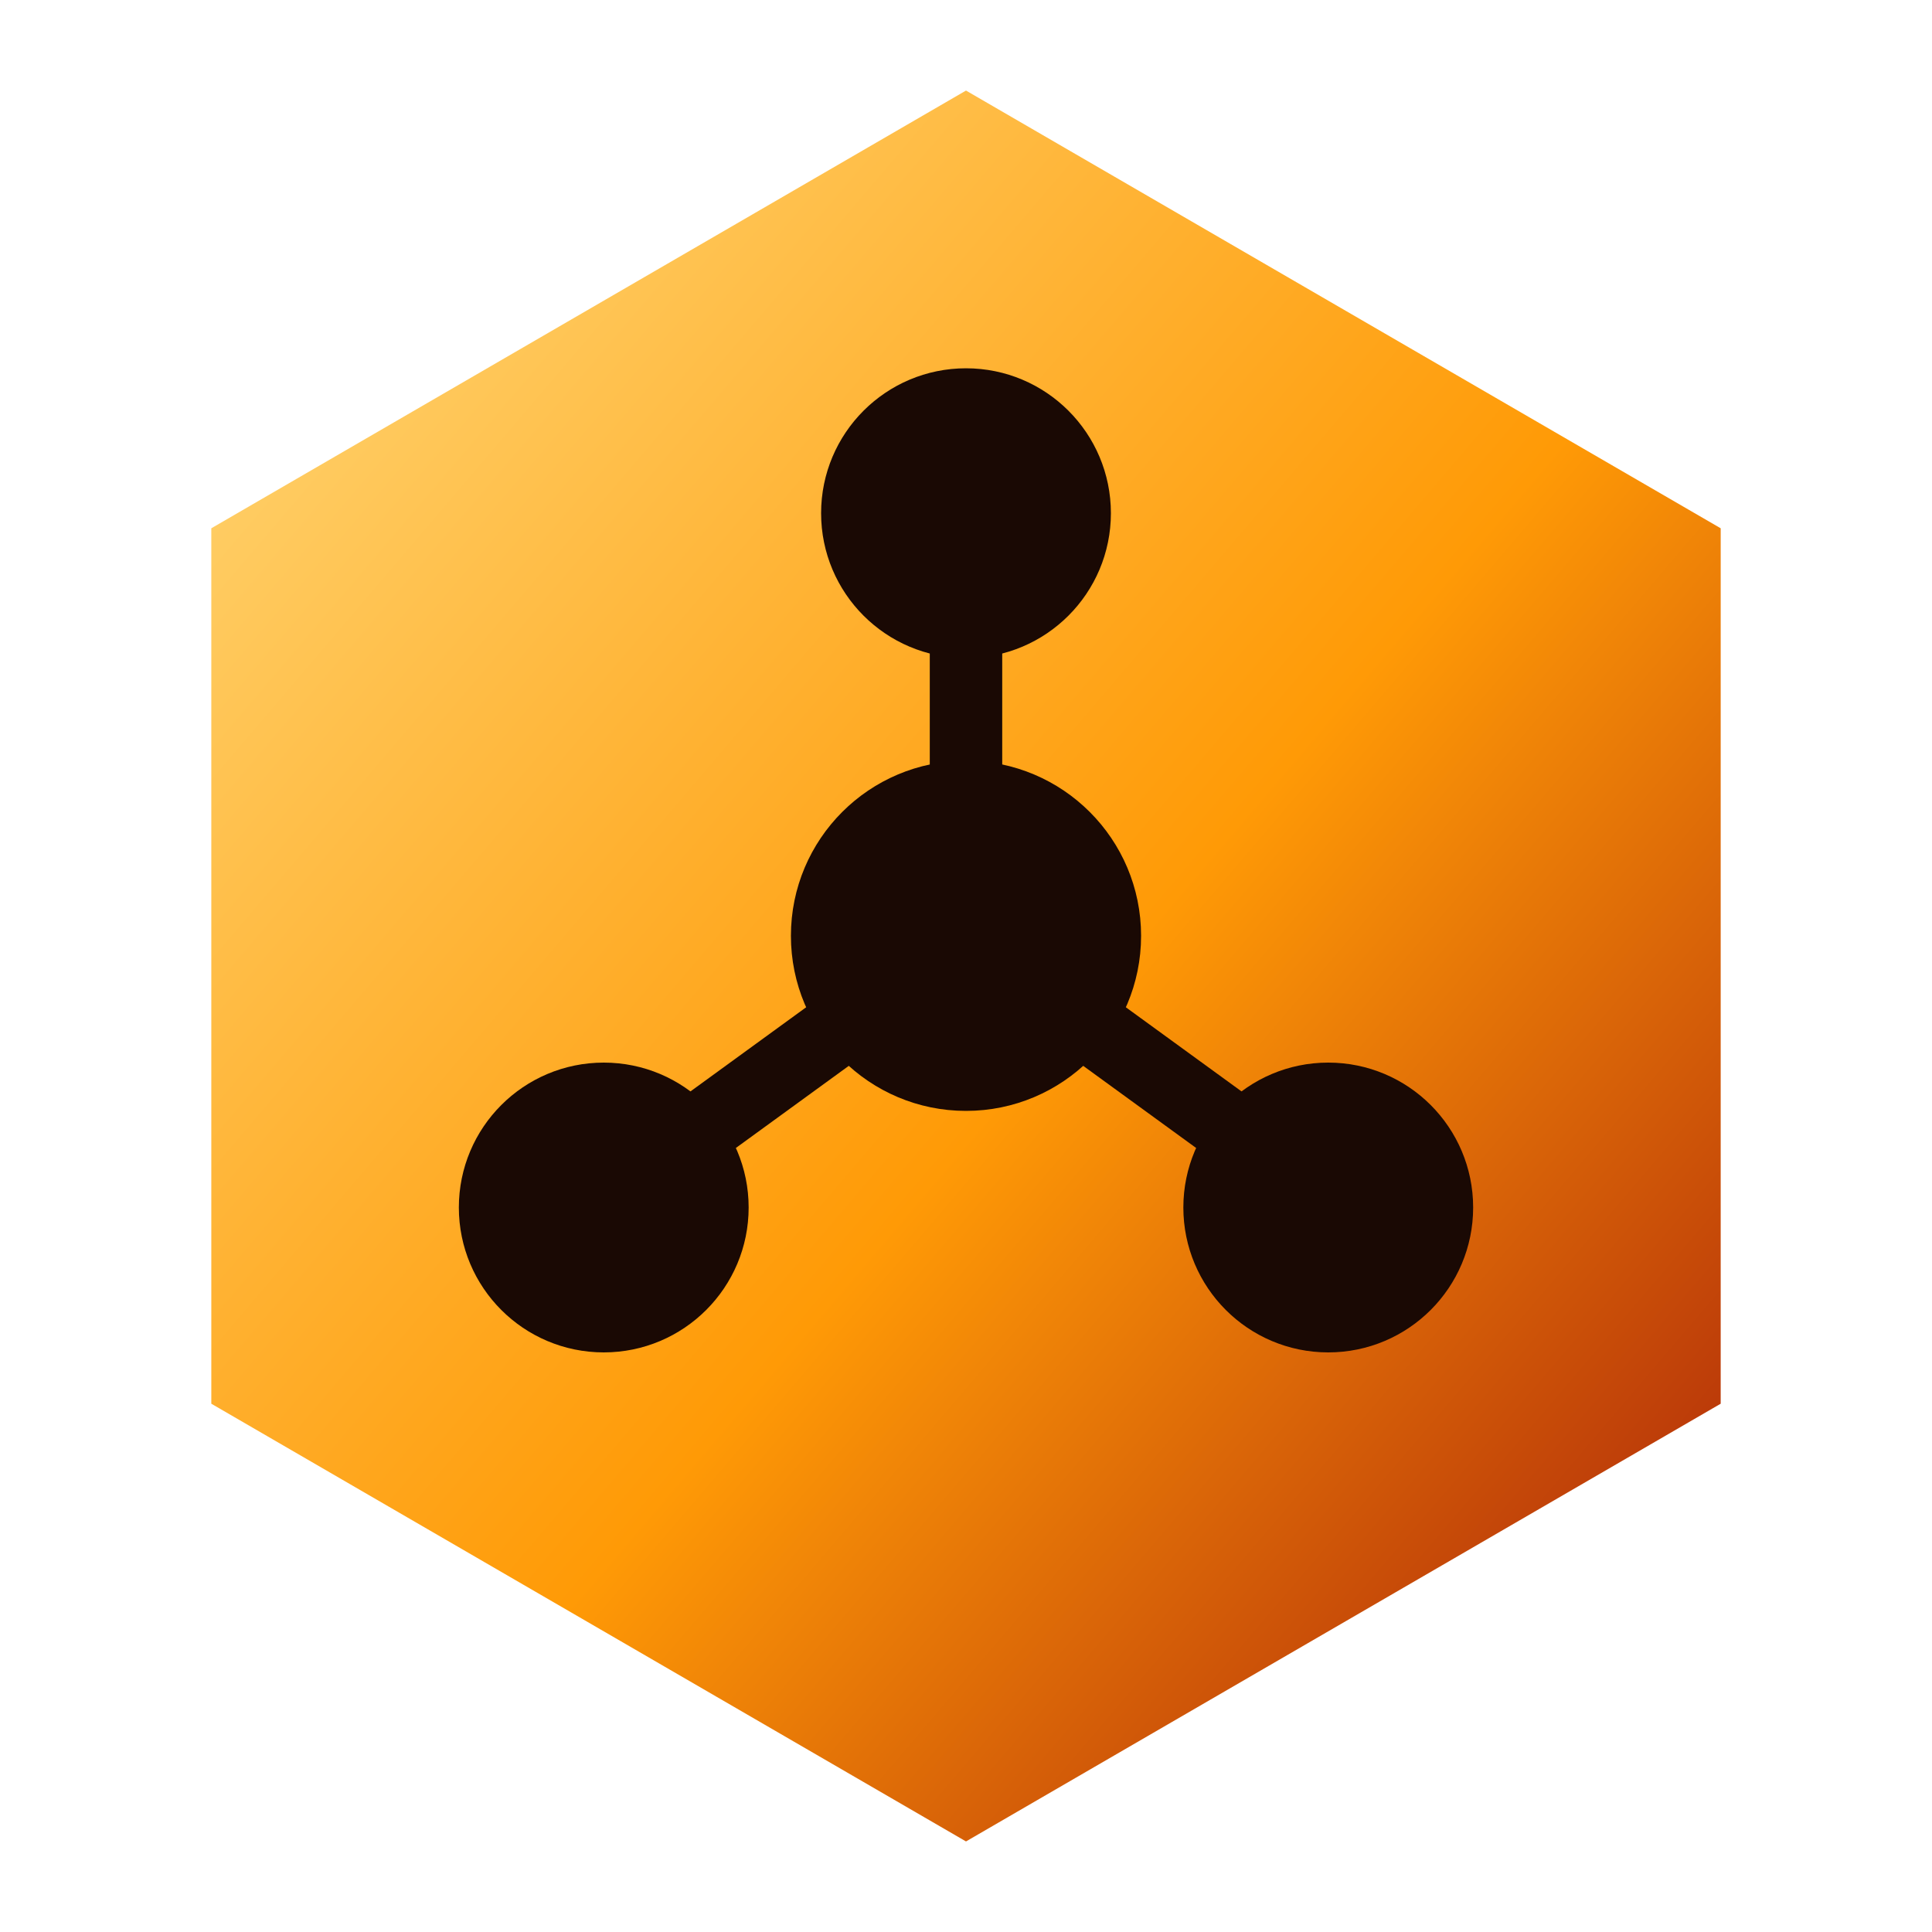
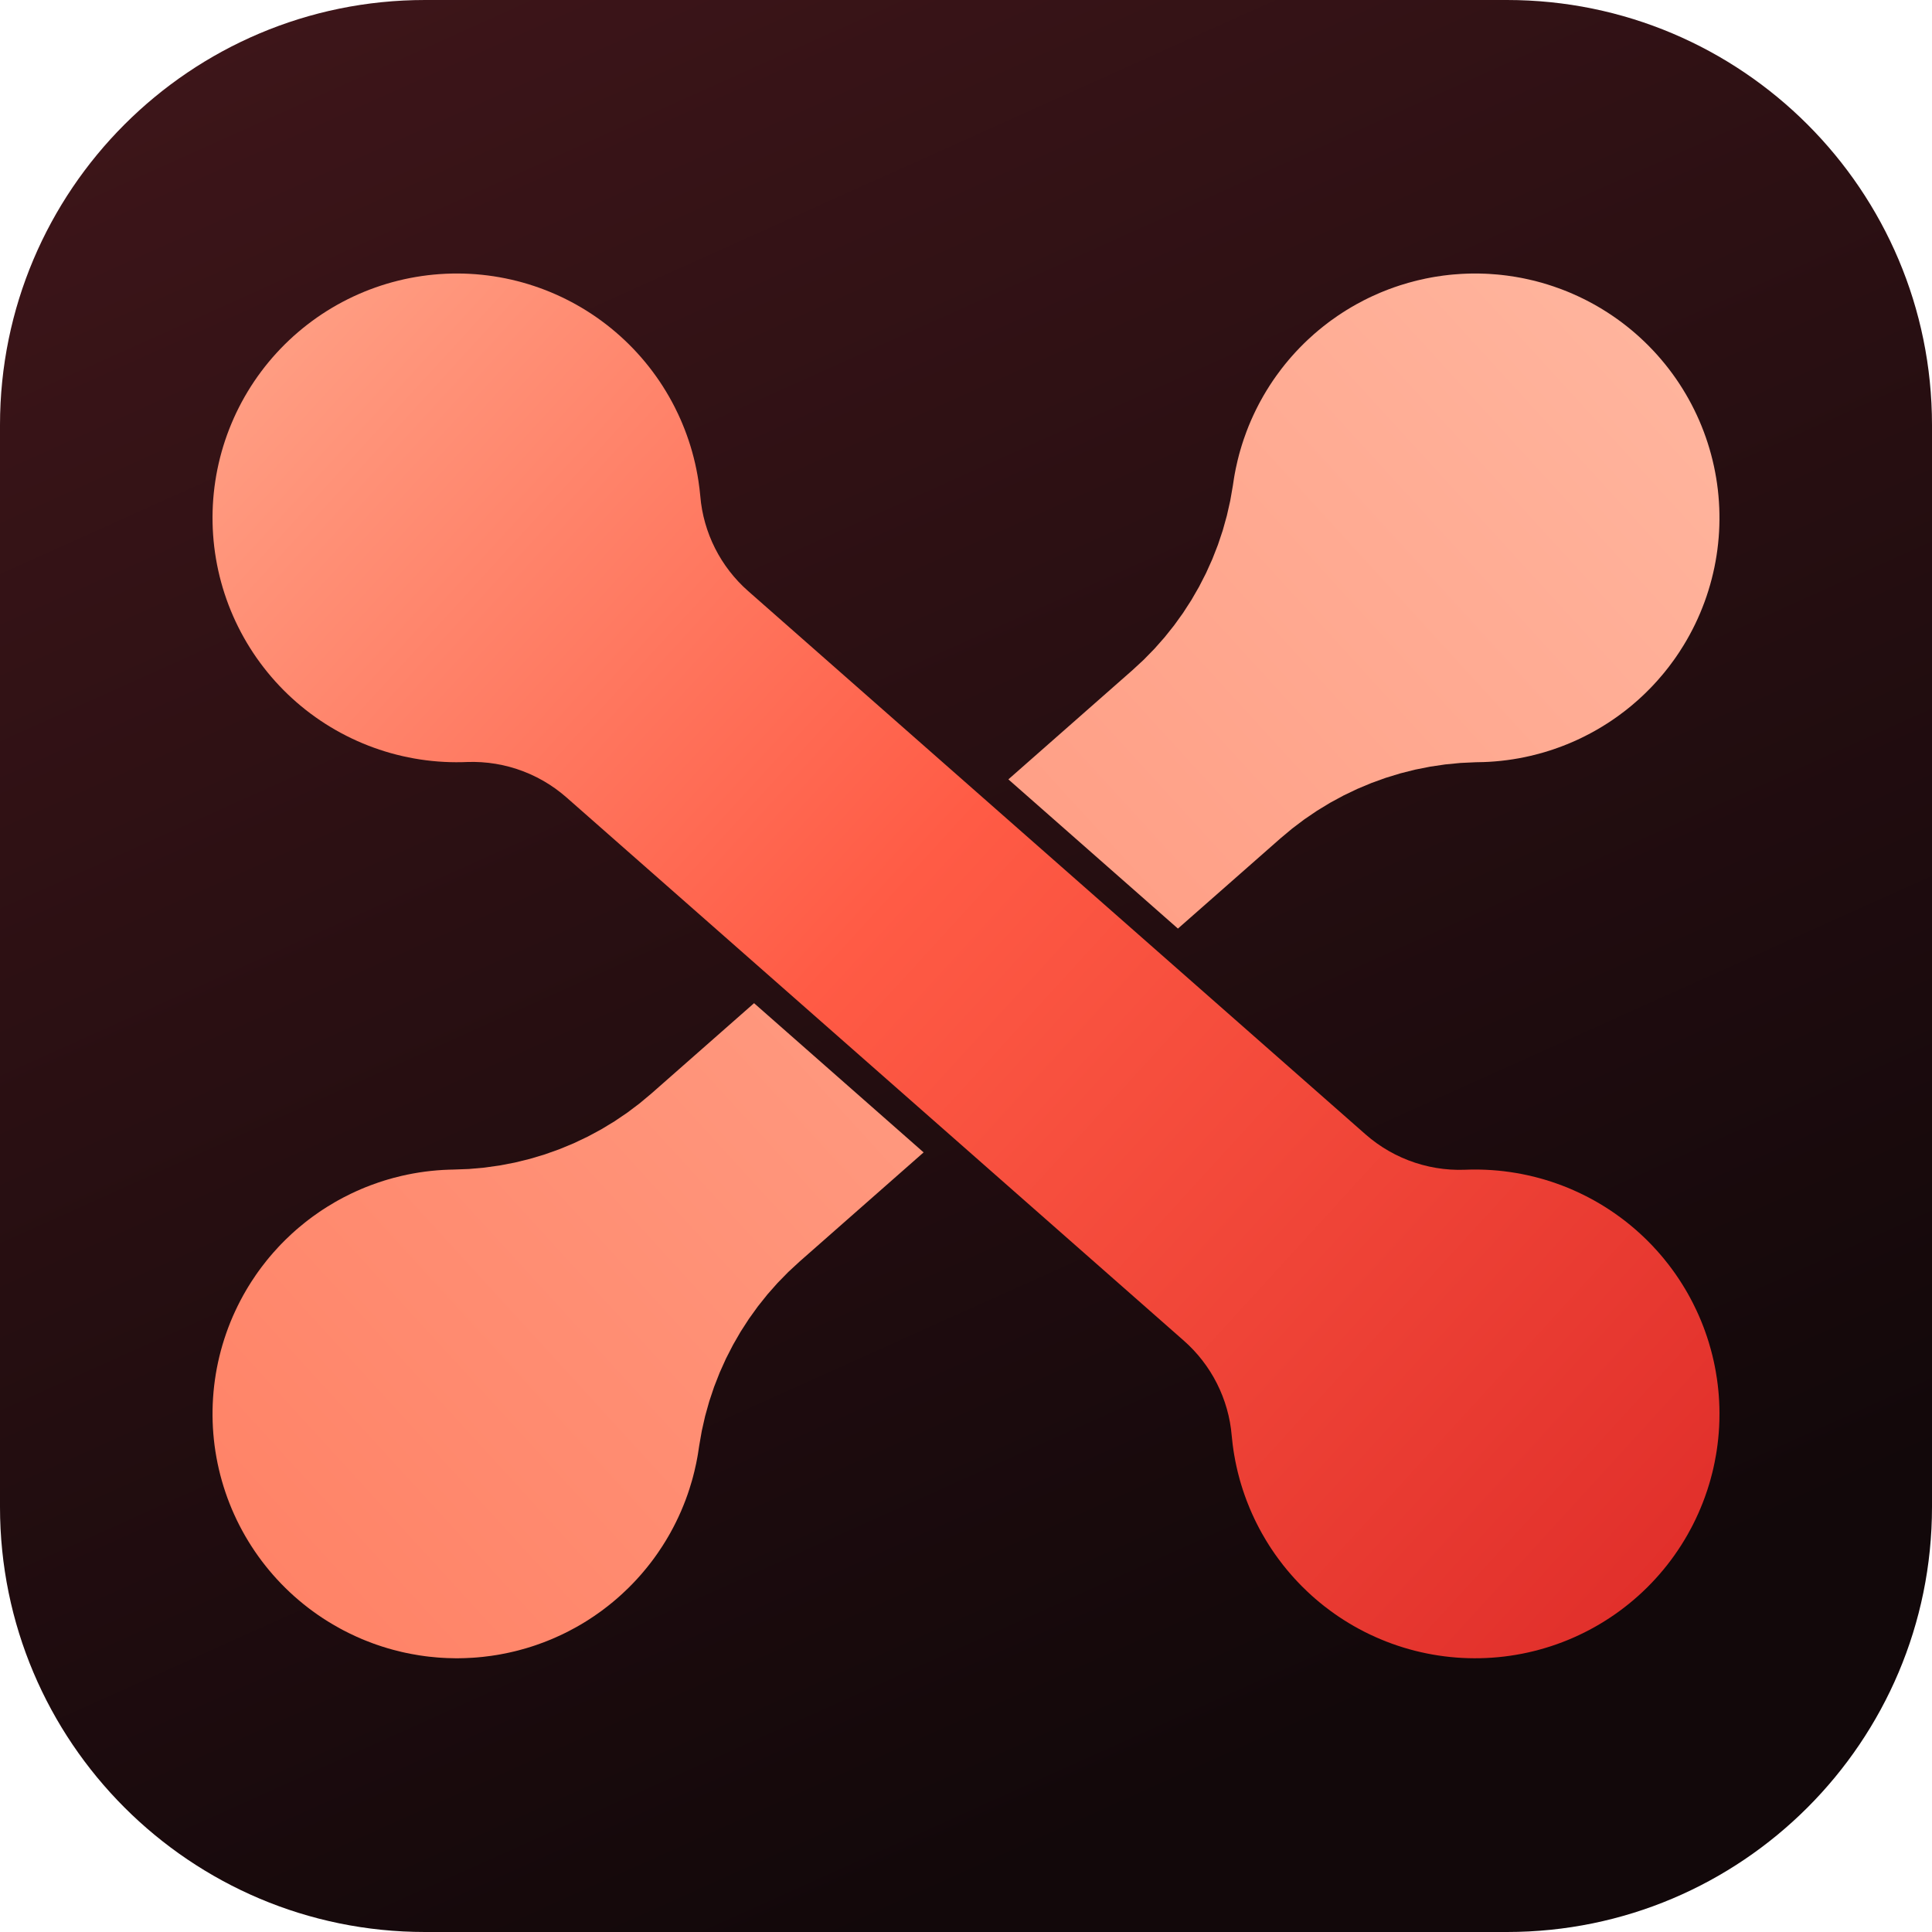
- <svg xmlns="http://www.w3.org/2000/svg" viewBox="0 0 64 64">
+ <svg xmlns="http://www.w3.org/2000/svg" viewBox="0 0 64 64" width="64" height="64">
  <defs>
-     <linearGradient id="g" x1="0" y1="0" x2="1" y2="1">
-       <stop offset="0" stop-color="#ffda7c" />
-       <stop offset=".55" stop-color="#ff9a06" />
-       <stop offset="1" stop-color="#a3180a" />
+     <linearGradient id="icb" gradientUnits="userSpaceOnUse" x1="1439.99" y1="39.99" x2="39.99" y2="1319.99">
+       <stop offset="0" stop-color="#FFB59E" />
+       <stop offset="1" stop-color="#FF8266" />
+     </linearGradient>
+     <linearGradient id="icf" gradientUnits="userSpaceOnUse" x1="39.99" y1="39.99" x2="1439.99" y2="1319.99">
+       <stop offset="0" stop-color="#FFA085" />
+       <stop offset="0.45" stop-color="#FF5B45" />
+       <stop offset="1" stop-color="#E02E2A" />
+     </linearGradient>
+     <linearGradient id="icbg" x1="0" y1="0" x2="0.45" y2="1">
+       <stop offset="0" stop-color="#40161A" />
+       <stop offset="1" stop-color="#12080A" />
    </linearGradient>
  </defs>
-   <path d="M32 3l25 14.5v29L32 61 7 46.5v-29z" fill="url(#g)" />
-   <g stroke="#1a0904" stroke-width="2.4" fill="#1a0904">
-     <path d="M32 18v13M32 31l-11 8M32 31l11 8" fill="none" />
-     <circle cx="32" cy="17" r="3.6" />
-     <circle cx="20" cy="40" r="3.6" />
-     <circle cx="44" cy="40" r="3.6" />
-     <circle cx="32" cy="31" r="4.6" />
+   <rect width="64" height="64" rx="14.08" fill="url(#icbg)" />
+   <g transform="translate(7.04 9.06) scale(0.03373)">
+     <path fill="url(#icb)" d="M419.46 815.01 L407.32 824.16 L394.73 832.68 L381.73 840.55 L368.34 847.75 L354.61 854.27 L340.56 860.08 L326.24 865.17 L311.68 869.53 L296.92 873.15 L281.99 876.01 L266.94 878.12 L251.8 879.46 L236.61 880.03 L232.26 880.13 L226.38 880.39 L220.5 880.8 L214.64 881.35 L208.79 882.04 L202.96 882.88 L197.15 883.86 L191.37 884.98 L185.61 886.25 L177.76 888.21 L172.09 889.81 L168.57 890.88 L162.97 892.7 L155.34 895.43 L149.85 897.57 L146.45 898.98 L141.06 901.35 L135.72 903.84 L128.49 907.48 L123.31 910.28 L120.1 912.1 L113.16 916.26 L108.2 919.43 L105.13 921.48 L98.51 926.14 L93.8 929.67 L90.9 931.94 L84.64 937.07 L81.85 939.48 L77.47 943.41 L71.6 949 L67.46 953.18 L64.92 955.85 L59.48 961.85 L55.65 966.33 L53.32 969.17 L48.33 975.56 L44.85 980.3 L42.73 983.31 L38.23 990.05 L35.1 995.04 L33.21 998.2 L30.28 1003.31 L27.48 1008.49 L24.81 1013.74 L22.27 1019.05 L19.85 1024.42 L17.57 1029.85 L15.43 1035.34 L13.42 1040.88 L11.55 1046.46 L9.81 1052.09 L8.21 1057.76 L6.76 1063.47 L5.44 1069.21 L4.26 1074.98 L3.23 1080.78 L2.34 1086.6 L1.59 1092.44 L0.99 1098.3 L0.53 1104.17 L0.21 1110.05 L0.04 1115.94 L0.01 1121.83 L0.13 1127.72 L0.39 1133.6 L0.8 1139.48 L1.35 1145.34 L2.04 1151.19 L2.88 1157.02 L3.86 1162.83 L4.98 1168.61 L6.25 1174.36 L7.65 1180.08 L9.2 1185.77 L10.88 1191.41 L12.7 1197.01 L14.66 1202.57 L16.75 1208.07 L18.98 1213.53 L21.35 1218.92 L23.84 1224.26 L26.46 1229.53 L29.22 1234.74 L32.1 1239.88 L35.1 1244.94 L38.23 1249.93 L41.48 1254.84 L44.85 1259.68 L48.33 1264.42 L51.94 1269.08 L55.65 1273.65 L59.48 1278.13 L63.41 1282.51 L67.46 1286.8 L71.6 1290.98 L75.85 1295.06 L80.19 1299.04 L84.64 1302.9 L89.17 1306.66 L93.8 1310.31 L98.51 1313.84 L103.31 1317.25 L108.2 1320.55 L113.16 1323.72 L118.2 1326.77 L125.24 1330.76 L128.49 1332.5 L133.74 1335.17 L141.06 1338.63 L146.45 1341 L149.85 1342.4 L157.41 1345.32 L160.88 1346.56 L166.46 1348.43 L172.09 1350.17 L177.76 1351.76 L185.61 1353.73 L189.21 1354.54 L194.98 1355.71 L202.96 1357.1 L208.79 1357.94 L212.44 1358.39 L220.5 1359.18 L224.17 1359.45 L230.05 1359.77 L238.15 1359.97 L241.83 1359.97 L247.72 1359.85 L255.81 1359.45 L259.48 1359.18 L265.34 1358.63 L273.38 1357.64 L279.2 1356.75 L282.83 1356.12 L290.77 1354.54 L296.51 1353.22 L300.08 1352.33 L307.89 1350.17 L313.52 1348.43 L317.01 1347.28 L324.64 1344.55 L328.07 1343.22 L333.53 1341 L340.93 1337.71 L344.26 1336.14 L349.53 1333.52 L356.67 1329.7 L361.78 1326.77 L366.82 1323.72 L369.93 1321.75 L374.84 1318.5 L381.47 1313.84 L384.42 1311.64 L389.08 1308.04 L393.65 1304.33 L398.13 1300.5 L402.51 1296.56 L408.38 1290.98 L412.52 1286.8 L416.56 1282.51 L420.5 1278.13 L422.9 1275.34 L426.66 1270.81 L430.31 1266.18 L433.84 1261.47 L437.25 1256.67 L441.75 1249.93 L444.88 1244.94 L447.88 1239.88 L449.7 1236.67 L452.5 1231.49 L455.17 1226.24 L457.71 1220.93 L460.13 1215.56 L462.4 1210.12 L464.55 1204.64 L466.56 1199.1 L468.43 1193.52 L470.78 1185.77 L471.76 1182.22 L473.22 1176.51 L475 1168.61 L476.12 1162.83 L476.75 1159.2 L477.9 1151.64 L480.48 1136.82 L483.79 1122.16 L487.84 1107.67 L492.61 1093.41 L498.09 1079.41 L504.26 1065.69 L511.12 1052.31 L518.63 1039.28 L526.79 1026.65 L535.57 1014.44 L544.95 1002.69 L554.91 991.42 L565.42 980.66 L576.46 970.45 L698.37 863.16 L531.85 716.62 L431.12 805.26ZM1048.86 554.72 L1060.37 545.09 L1072.34 536.05 L1084.75 527.62 L1097.57 519.82 L1110.76 512.67 L1124.29 506.19 L1138.13 500.4 L1152.25 495.3 L1166.59 490.92 L1181.15 487.25 L1195.86 484.33 L1210.7 482.14 L1225.64 480.69 L1240.63 479.99 L1248.19 479.83 L1253.6 479.59 L1259.48 479.18 L1265.34 478.63 L1271.19 477.94 L1277.02 477.1 L1282.83 476.12 L1288.61 475 L1294.36 473.73 L1302.22 471.76 L1307.89 470.17 L1313.52 468.43 L1317.01 467.28 L1324.64 464.55 L1330.12 462.4 L1335.56 460.13 L1340.93 457.71 L1344.26 456.14 L1351.49 452.5 L1356.67 449.7 L1361.78 446.77 L1364.94 444.88 L1371.78 440.55 L1374.84 438.5 L1379.68 435.13 L1386.18 430.31 L1390.81 426.66 L1393.65 424.33 L1399.78 419.04 L1404.13 415.06 L1406.8 412.52 L1412.52 406.8 L1415.06 404.13 L1419.04 399.78 L1424.33 393.65 L1426.66 390.81 L1430.31 386.18 L1435.13 379.68 L1437.25 376.67 L1440.55 371.78 L1444.88 364.94 L1447.88 359.88 L1450.76 354.74 L1453.52 349.53 L1456.14 344.26 L1458.63 338.92 L1461 333.53 L1463.22 328.07 L1465.32 322.57 L1467.28 317.01 L1469.1 311.41 L1470.78 305.77 L1472.33 300.08 L1473.73 294.36 L1475 288.61 L1476.12 282.83 L1477.1 277.02 L1477.94 271.19 L1478.63 265.34 L1479.18 259.48 L1479.59 253.6 L1479.85 247.72 L1479.97 241.83 L1479.94 235.94 L1479.77 230.05 L1479.45 224.17 L1478.99 218.3 L1478.39 212.44 L1477.64 206.6 L1476.75 200.78 L1475.71 194.98 L1474.54 189.21 L1473.22 183.47 L1471.76 177.76 L1470.17 172.09 L1468.43 166.46 L1466.56 160.88 L1464.55 155.34 L1462.4 149.85 L1460.13 144.42 L1457.71 139.05 L1455.17 133.74 L1452.5 128.49 L1449.7 123.31 L1446.77 118.2 L1443.72 113.16 L1440.55 108.2 L1437.25 103.31 L1433.84 98.51 L1430.31 93.8 L1426.66 89.17 L1422.9 84.64 L1419.04 80.19 L1415.06 75.85 L1410.98 71.6 L1406.8 67.46 L1402.51 63.41 L1398.13 59.48 L1393.65 55.65 L1389.08 51.94 L1384.42 48.33 L1379.68 44.85 L1374.84 41.48 L1369.93 38.23 L1364.94 35.1 L1359.88 32.1 L1356.67 30.28 L1349.53 26.46 L1346.24 24.81 L1340.93 22.27 L1333.53 18.98 L1330.12 17.57 L1324.64 15.43 L1317.01 12.7 L1311.41 10.88 L1305.77 9.2 L1300.08 7.65 L1296.51 6.76 L1288.61 4.98 L1285 4.26 L1279.2 3.23 L1271.19 2.04 L1265.34 1.35 L1261.68 0.99 L1253.6 0.39 L1249.93 0.21 L1244.04 0.04 L1235.94 0.04 L1232.26 0.13 L1226.38 0.39 L1218.3 0.99 L1214.64 1.35 L1208.79 2.04 L1200.78 3.23 L1197.15 3.86 L1191.37 4.98 L1183.47 6.76 L1179.89 7.65 L1174.21 9.2 L1166.46 11.55 L1160.88 13.42 L1155.34 15.43 L1151.91 16.75 L1146.45 18.98 L1139.05 22.27 L1135.72 23.84 L1130.45 26.46 L1123.31 30.28 L1118.2 33.21 L1113.16 36.26 L1110.05 38.23 L1105.13 41.48 L1098.51 46.14 L1095.56 48.33 L1090.9 51.94 L1086.33 55.65 L1081.85 59.48 L1075.85 64.92 L1071.6 69 L1067.46 73.18 L1063.41 77.47 L1059.48 81.85 L1057.07 84.64 L1053.32 89.17 L1049.67 93.8 L1044.85 100.3 L1041.48 105.13 L1038.23 110.05 L1035.1 115.04 L1032.1 120.1 L1029.22 125.24 L1027.48 128.49 L1024.81 133.74 L1022.27 139.05 L1019.85 144.42 L1017.57 149.85 L1015.43 155.34 L1012.7 162.97 L1010.88 168.57 L1009.2 174.21 L1008.21 177.76 L1006.76 183.47 L1004.98 191.37 L1003.86 197.15 L1003.23 200.78 L1002.08 208.34 L999.5 223.16 L996.18 237.82 L992.14 252.31 L987.37 266.57 L981.89 280.57 L975.72 294.29 L968.86 307.67 L961.35 320.7 L953.19 333.33 L944.41 345.54 L935.03 357.29 L925.07 368.56 L914.56 379.32 L903.52 389.53 L781.61 496.82 L948.13 643.36Z" />
+     <path fill="url(#icf)" d="M250.02 479.76 L257.1 479.68 L264.17 479.96 L271.22 480.59 L278.23 481.58 L285.18 482.92 L292.05 484.61 L298.83 486.65 L305.5 489.03 L312.04 491.74 L318.43 494.78 L324.66 498.13 L330.72 501.8 L336.58 505.77 L342.23 510.03 L347.66 514.57 L953.95 1048.1 L958.86 1052.63 L963.54 1057.39 L967.99 1062.37 L972.2 1067.55 L976.16 1072.93 L979.86 1078.49 L983.29 1084.22 L986.44 1090.11 L989.3 1096.14 L991.88 1102.3 L994.16 1108.58 L996.14 1114.96 L997.81 1121.42 L999.17 1127.96 L1000.21 1134.55 L1001.91 1150.22 L1002.72 1156.05 L1003.39 1160.17 L1004.44 1165.97 L1005.64 1171.73 L1006.98 1177.47 L1008.92 1184.83 L1010.08 1188.83 L1011.84 1194.45 L1013.74 1200.03 L1015.77 1205.56 L1018.6 1212.62 L1020.94 1218.03 L1023.41 1223.37 L1025.24 1227.12 L1027.93 1232.36 L1030.75 1237.53 L1034.59 1244.11 L1037.69 1249.11 L1039.97 1252.61 L1043.28 1257.48 L1046.72 1262.26 L1051.32 1268.32 L1055.02 1272.9 L1058.83 1277.39 L1062.75 1281.79 L1065.59 1284.85 L1069.68 1289.08 L1075.13 1294.39 L1079.46 1298.39 L1082.58 1301.15 L1087.08 1304.96 L1091.66 1308.66 L1097.72 1313.26 L1102.5 1316.7 L1105.94 1319.06 L1110.87 1322.29 L1115.87 1325.39 L1120.95 1328.38 L1126.1 1331.24 L1131.32 1333.97 L1136.6 1336.57 L1141.95 1339.04 L1147.36 1341.38 L1152.82 1343.59 L1158.33 1345.66 L1163.89 1347.6 L1169.5 1349.4 L1175.15 1351.06 L1180.84 1352.58 L1186.57 1353.96 L1192.33 1355.2 L1198.11 1356.3 L1203.93 1357.26 L1209.76 1358.07 L1215.61 1358.74 L1221.48 1359.27 L1227.36 1359.65 L1233.24 1359.89 L1239.13 1359.98 L1245.02 1359.93 L1250.91 1359.73 L1256.79 1359.39 L1262.66 1358.91 L1268.51 1358.28 L1274.35 1357.51 L1280.17 1356.59 L1285.97 1355.54 L1291.73 1354.34 L1297.47 1353 L1303.17 1351.51 L1308.83 1349.89 L1314.45 1348.14 L1320.03 1346.24 L1325.56 1344.21 L1331.04 1342.04 L1336.46 1339.74 L1341.82 1337.3 L1347.12 1334.74 L1352.36 1332.05 L1357.53 1329.22 L1362.63 1326.28 L1367.66 1323.2 L1372.61 1320.01 L1377.48 1316.7 L1382.26 1313.26 L1386.96 1309.71 L1391.57 1306.05 L1396.09 1302.27 L1400.52 1298.39 L1404.85 1294.39 L1409.08 1290.3 L1413.21 1286.09 L1417.23 1281.79 L1421.15 1277.39 L1424.96 1272.9 L1428.66 1268.32 L1432.24 1263.64 L1435.71 1258.88 L1439.06 1254.03 L1442.29 1249.11 L1445.39 1244.11 L1448.38 1239.03 L1452.05 1232.36 L1453.97 1228.66 L1456.57 1223.37 L1459.04 1218.03 L1461.38 1212.62 L1463.59 1207.16 L1465.66 1201.65 L1468.14 1194.45 L1469.89 1188.83 L1471.06 1184.83 L1473 1177.47 L1473.96 1173.41 L1475.2 1167.65 L1476.59 1160.17 L1477.26 1156.05 L1478.07 1150.22 L1478.74 1144.37 L1479.27 1138.5 L1479.65 1132.62 L1479.89 1126.74 L1479.98 1119.13 L1479.89 1113.24 L1479.65 1107.36 L1479.27 1101.48 L1478.91 1097.32 L1478.28 1091.46 L1477.51 1085.63 L1476.3 1078.11 L1475.2 1072.33 L1474.34 1068.25 L1473 1062.51 L1471.51 1056.81 L1469.4 1049.5 L1467.6 1043.89 L1465.66 1038.33 L1464.21 1034.42 L1462.04 1028.94 L1459.74 1023.52 L1457.3 1018.16 L1453.97 1011.32 L1451.24 1006.1 L1448.38 1000.95 L1446.28 997.35 L1443.2 992.32 L1440.01 987.37 L1436.7 982.5 L1433.26 977.72 L1429.71 973.02 L1424.96 967.08 L1422.27 963.89 L1418.39 959.46 L1413.21 953.88 L1409.08 949.68 L1406.09 946.77 L1401.79 942.75 L1397.39 938.83 L1392.9 935.02 L1388.32 931.32 L1383.64 927.74 L1377.48 923.28 L1372.61 919.97 L1367.66 916.77 L1362.63 913.7 L1357.53 910.75 L1353.88 908.74 L1348.66 906.01 L1343.37 903.41 L1336.46 900.24 L1331.04 897.94 L1325.56 895.77 L1320.03 893.74 L1314.45 891.84 L1308.83 890.08 L1304.83 888.92 L1299.14 887.4 L1291.73 885.64 L1285.97 884.44 L1280.17 883.39 L1274.35 882.47 L1268.51 881.7 L1262.66 881.07 L1256.79 880.59 L1250.91 880.25 L1245.02 880.05 L1239.13 880 L1234.96 880.05 L1229.96 880.21 L1222.88 880.3 L1215.81 880.02 L1208.76 879.39 L1201.75 878.4 L1194.8 877.06 L1187.93 875.36 L1181.15 873.33 L1174.48 870.95 L1167.94 868.24 L1161.55 865.2 L1155.32 861.85 L1149.26 858.18 L1143.4 854.21 L1137.75 849.95 L1132.32 845.41 L526.03 311.88 L521.12 307.35 L516.44 302.59 L511.99 297.61 L507.78 292.43 L503.82 287.05 L500.12 281.49 L496.69 275.76 L493.54 269.87 L490.67 263.84 L488.1 257.68 L485.82 251.4 L483.84 245.02 L482.17 238.56 L480.81 232.02 L479.77 225.43 L478.28 211.46 L477.26 203.93 L476.3 198.11 L475.2 192.33 L473.96 186.57 L472.58 180.84 L471.06 175.15 L469.4 169.5 L467.6 163.89 L465.66 158.33 L463.59 152.82 L461.38 147.36 L459.74 143.52 L457.3 138.16 L453.97 131.32 L451.24 126.1 L448.38 120.95 L445.39 115.87 L442.29 110.87 L439.06 105.94 L435.71 101.1 L432.24 96.34 L428.66 91.66 L424.96 87.08 L421.15 82.58 L417.23 78.19 L413.21 73.88 L409.08 69.68 L404.85 65.59 L400.52 61.59 L396.09 57.71 L391.57 53.93 L386.96 50.27 L382.26 46.72 L377.48 43.28 L372.61 39.97 L367.66 36.77 L362.63 33.7 L357.53 30.75 L352.36 27.93 L347.12 25.24 L341.82 22.67 L336.46 20.24 L331.04 17.94 L325.56 15.77 L321.65 14.32 L316.09 12.38 L310.48 10.58 L304.83 8.92 L299.14 7.4 L293.41 6.02 L287.65 4.78 L281.86 3.68 L276.05 2.72 L270.22 1.91 L264.37 1.24 L258.5 0.71 L252.62 0.33 L246.74 0.09 L240.85 0 L234.96 0.05 L229.07 0.25 L223.19 0.59 L217.32 1.07 L211.46 1.7 L205.63 2.47 L199.81 3.39 L194.01 4.44 L188.25 5.64 L182.51 6.98 L176.81 8.46 L171.15 10.08 L165.52 11.84 L159.95 13.74 L154.42 15.77 L148.94 17.94 L143.52 20.24 L138.16 22.67 L132.85 25.24 L127.62 27.93 L122.45 30.75 L117.35 33.7 L112.32 36.77 L107.37 39.97 L102.5 43.28 L97.72 46.72 L93.02 50.27 L88.41 53.93 L83.89 57.71 L79.46 61.59 L75.13 65.59 L70.9 69.68 L66.77 73.88 L62.75 78.19 L58.83 82.58 L55.02 87.08 L51.32 91.66 L47.74 96.34 L44.27 101.1 L40.92 105.94 L37.69 110.87 L34.59 115.87 L31.6 120.95 L28.74 126.1 L26.01 131.32 L23.41 136.6 L20.94 141.95 L18.6 147.36 L16.39 152.82 L14.32 158.33 L12.38 163.89 L10.58 169.5 L8.92 175.15 L7.4 180.84 L6.02 186.57 L4.78 192.33 L3.68 198.11 L2.72 203.93 L1.91 209.76 L1.24 215.61 L0.71 221.48 L0.33 227.36 L0.09 233.24 L0 239.13 L0.05 245.02 L0.25 250.91 L0.59 256.79 L1.07 262.66 L1.7 268.51 L2.47 274.35 L3.39 280.17 L4.44 285.97 L5.64 291.73 L6.98 297.47 L8.46 303.17 L10.08 308.83 L11.84 314.45 L13.74 320.03 L15.77 325.56 L17.94 331.04 L20.24 336.46 L22.67 341.82 L25.24 347.12 L27.93 352.36 L30.75 357.53 L33.7 362.63 L36.77 367.66 L39.97 372.61 L43.28 377.48 L46.72 382.26 L50.27 386.96 L53.93 391.57 L57.71 396.09 L61.59 400.52 L65.59 404.85 L69.68 409.08 L73.88 413.21 L78.19 417.23 L82.58 421.15 L87.08 424.96 L91.66 428.66 L96.34 432.24 L101.1 435.71 L105.94 439.06 L110.87 442.29 L115.87 445.39 L120.95 448.38 L126.1 451.24 L131.32 453.97 L136.6 456.57 L141.95 459.04 L147.36 461.38 L152.82 463.59 L158.33 465.66 L163.89 467.6 L169.5 469.4 L175.15 471.06 L180.84 472.58 L186.57 473.96 L192.33 475.2 L198.11 476.3 L203.93 477.26 L209.76 478.07 L215.61 478.74 L221.48 479.27 L227.36 479.65 L233.24 479.89 L239.13 479.98 L245.02 479.93Z" />
  </g>
</svg>
